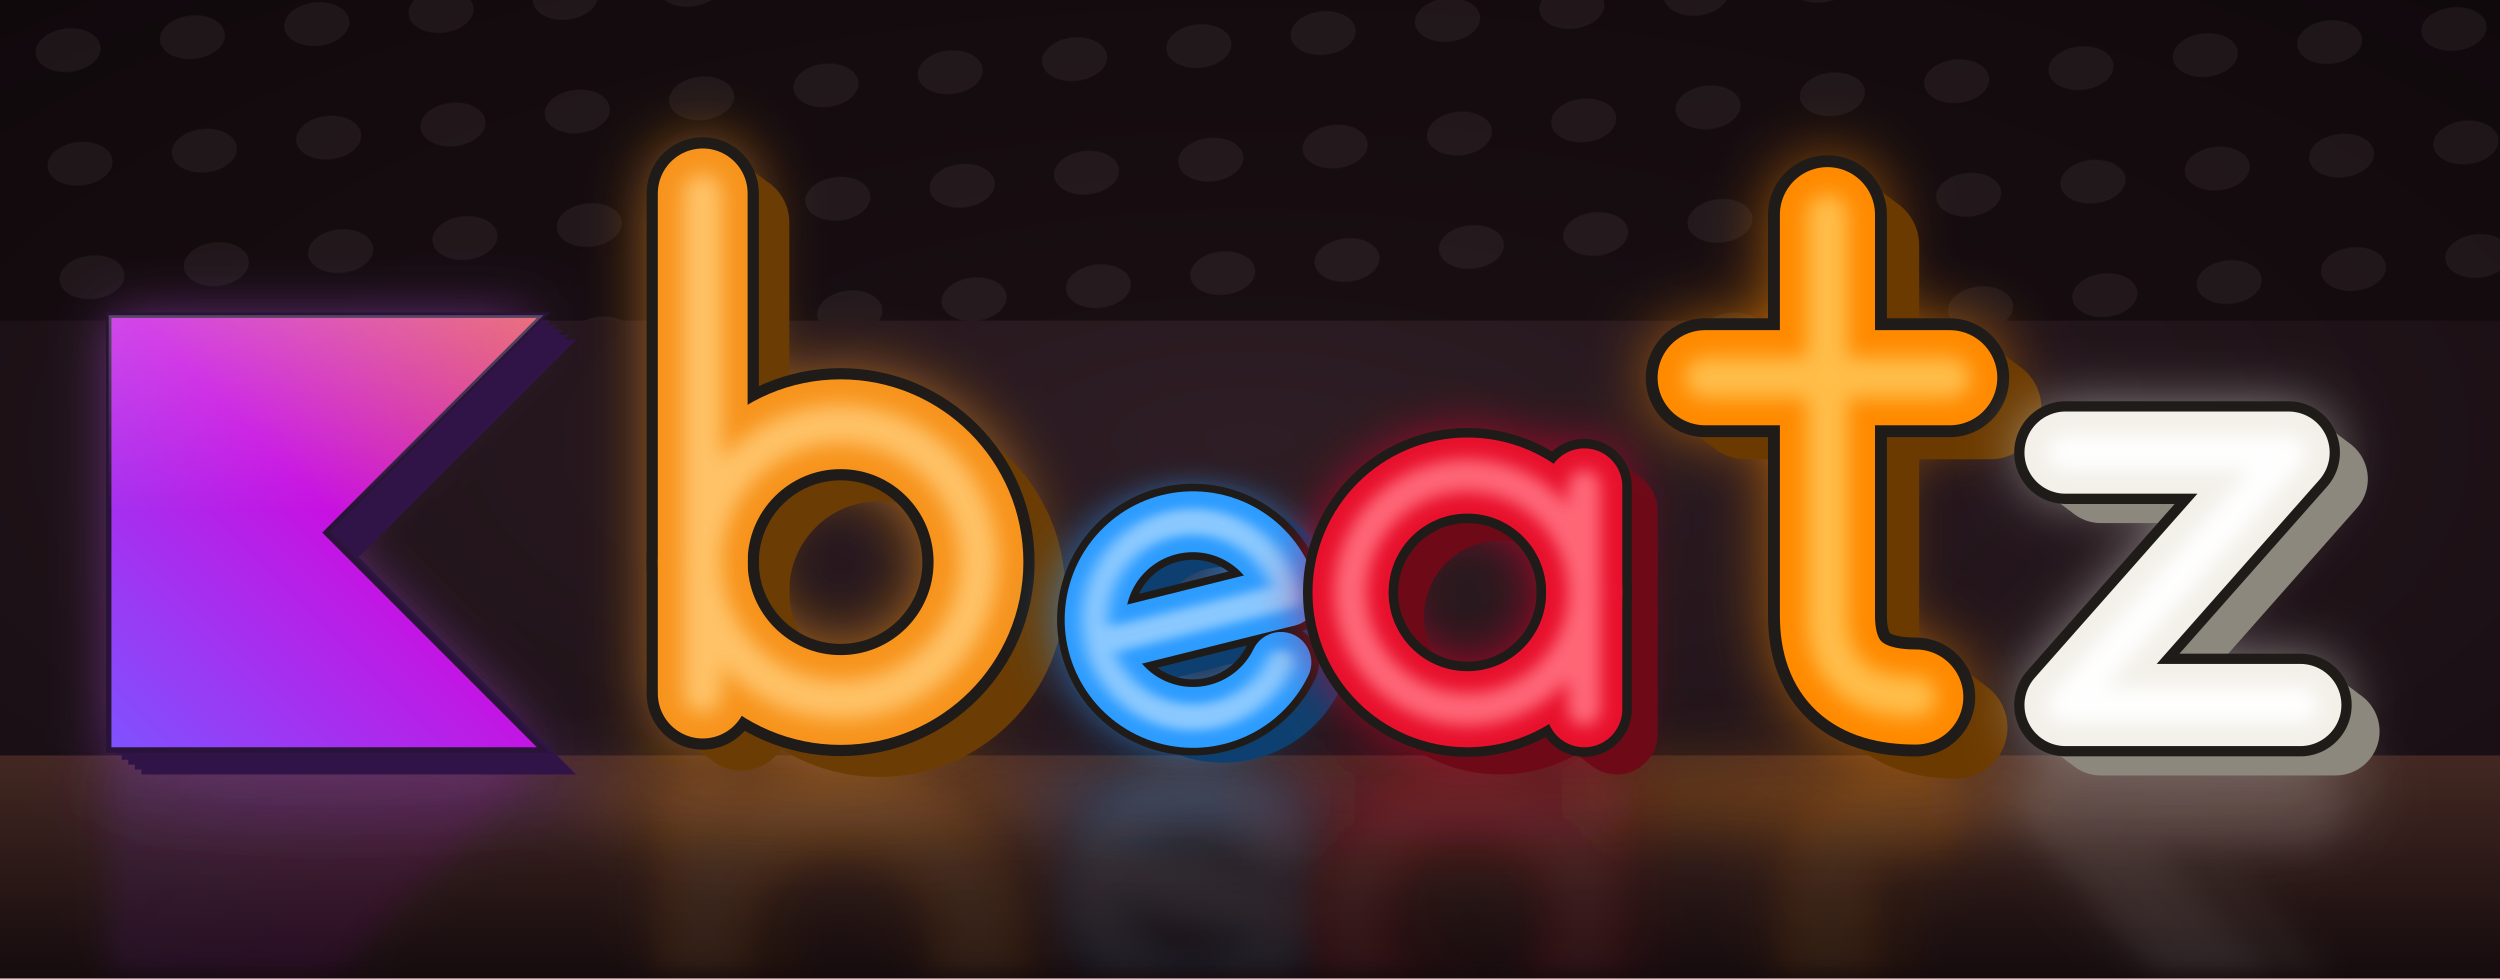
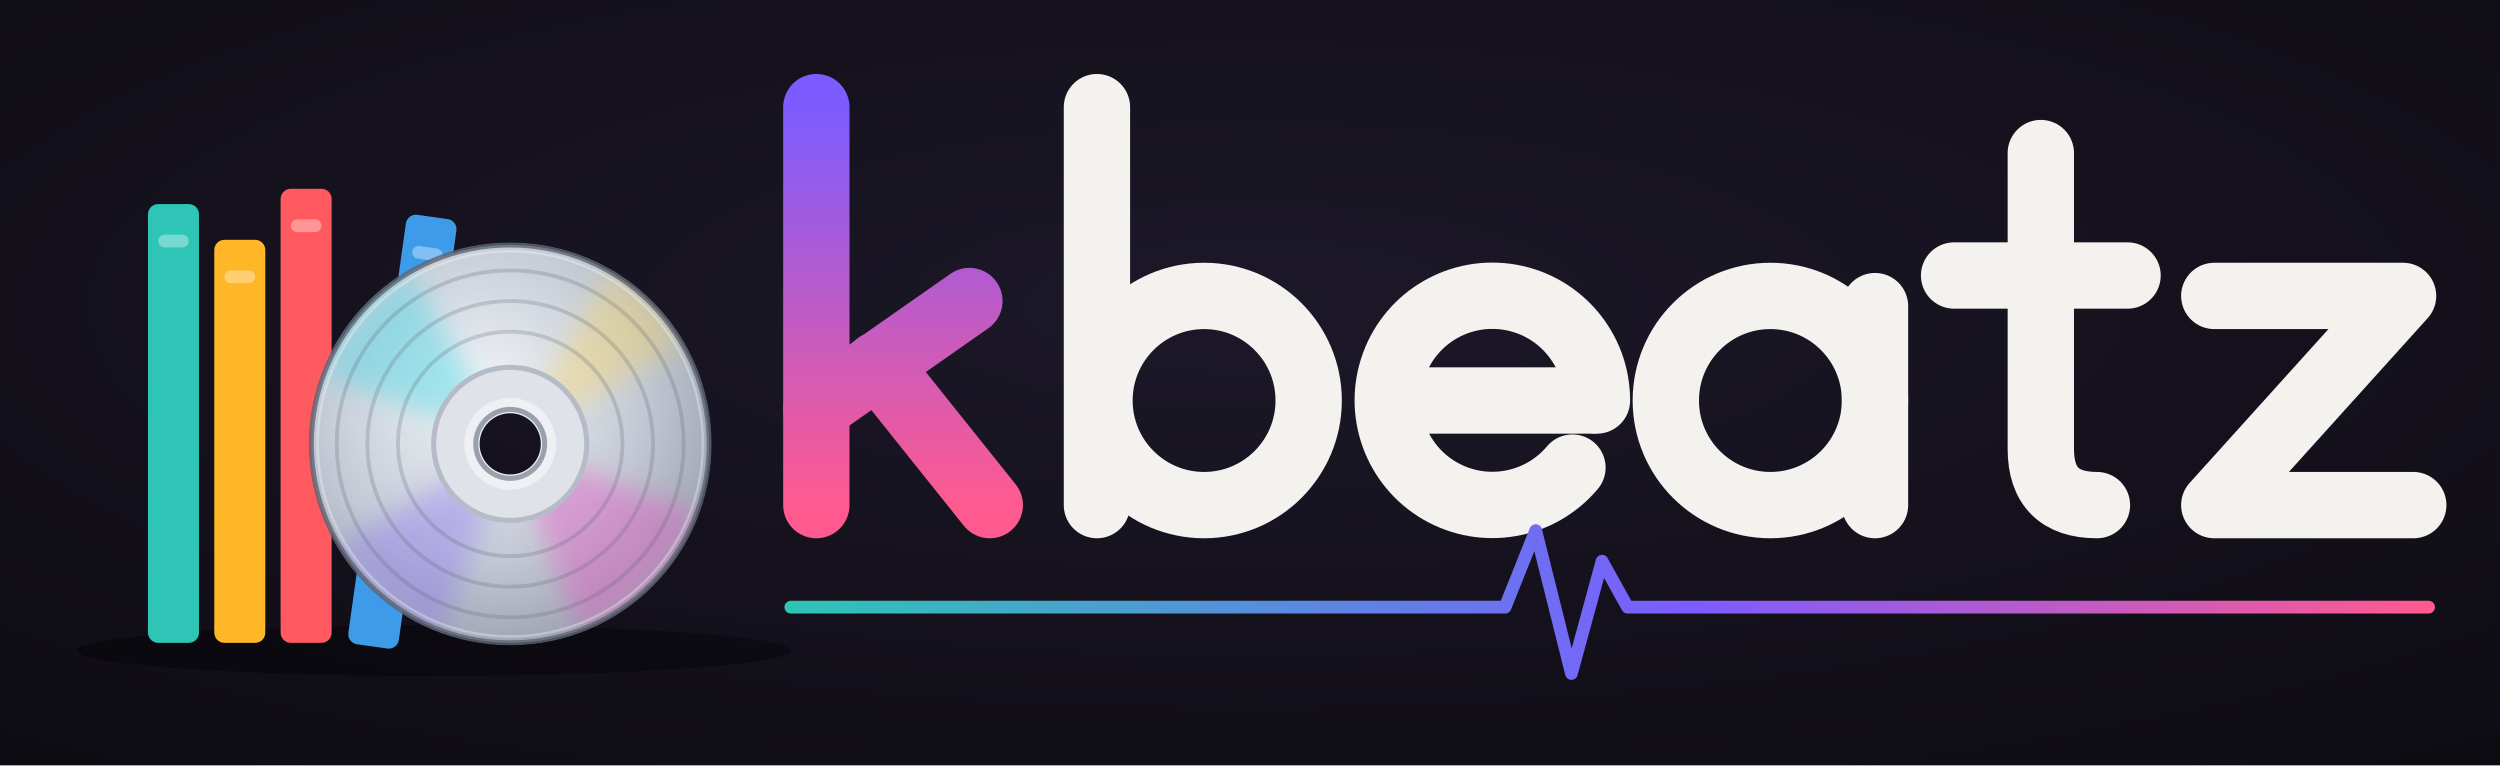
- <svg xmlns="http://www.w3.org/2000/svg" xmlns:xlink="http://www.w3.org/1999/xlink" viewBox="0 0 920 360" width="920" height="360" role="img" aria-label="kbeatz logo">
+ <svg xmlns="http://www.w3.org/2000/svg" xmlns:xlink="http://www.w3.org/1999/xlink" viewBox="0 0 980 300" width="980" height="300" role="img" aria-label="kbeatz logo">
  <defs>
-     <linearGradient id="kotlin-gradient" x1="99.6%" y1="0.4%" x2="0.4%" y2="99.6%">
-       <stop offset="0%" stop-color="#E44857" />
-       <stop offset="47%" stop-color="#C711E1" />
-       <stop offset="100%" stop-color="#7F52FF" />
+     <radialGradient id="bg-gradient" cx="50%" cy="40%" r="80%">
+       <stop offset="0%" stop-color="#1c1828" />
+       <stop offset="100%" stop-color="#0d0b12" />
+     </radialGradient>
+     <radialGradient id="disc-base" cx="42%" cy="38%" r="75%">
+       <stop offset="0%" stop-color="#f4f6f9" />
+       <stop offset="55%" stop-color="#c3c9d4" />
+       <stop offset="100%" stop-color="#8d94a2" />
+     </radialGradient>
+     <linearGradient id="k-accent" gradientUnits="userSpaceOnUse" x1="0" y1="12" x2="0" y2="168">
+       <stop offset="0%" stop-color="#7C5CFF" />
+       <stop offset="100%" stop-color="#FF5A8F" />
    </linearGradient>
-     <linearGradient id="k-sheen" x1="0%" y1="0%" x2="0%" y2="100%">
-       <stop offset="0%" stop-color="#ffffff" stop-opacity="0.22" />
-       <stop offset="45%" stop-color="#ffffff" stop-opacity="0" />
+     <linearGradient id="pulse-gradient" x1="0%" y1="0%" x2="100%" y2="0%">
+       <stop offset="0%" stop-color="#2EC4B6" />
+       <stop offset="55%" stop-color="#7C5CFF" />
+       <stop offset="100%" stop-color="#FF5A8F" />
    </linearGradient>
-     <radialGradient id="wall-gradient" cx="50%" cy="45%" r="80%">
-       <stop offset="0%" stop-color="#2e1d24" />
-       <stop offset="100%" stop-color="#120a0e" />
-     </radialGradient>
-     <linearGradient id="floor-gradient" x1="0%" y1="0%" x2="0%" y2="100%">
-       <stop offset="0%" stop-color="#432822" />
-       <stop offset="100%" stop-color="#150b0d" />
-     </linearGradient>
-     <pattern id="wall-dots" width="46" height="42" patternUnits="userSpaceOnUse" patternTransform="rotate(-6)">
-       <ellipse cx="23" cy="21" rx="12" ry="8" fill="#e8e4da" />
-     </pattern>
-     <filter id="glow" x="-60%" y="-60%" width="220%" height="220%">
-       <feGaussianBlur stdDeviation="10" />
-     </filter>
-     <filter id="hot-core" x="-40%" y="-40%" width="180%" height="180%">
-       <feGaussianBlur stdDeviation="3" />
-     </filter>
-     <filter id="light-pool" x="-80%" y="-200%" width="260%" height="500%">
-       <feGaussianBlur stdDeviation="12" />
-     </filter>
-     <filter id="reflection-blur" x="-30%" y="-30%" width="160%" height="160%">
+     <filter id="sheen" x="-30%" y="-30%" width="160%" height="160%">
      <feGaussianBlur stdDeviation="5" />
    </filter>
-     <g id="letter-b" fill="none" stroke-linecap="round" stroke-linejoin="round">
+     <mask id="disc-hole">
+       <circle cx="200" cy="174" r="79" fill="#ffffff" />
+       <circle cx="200" cy="174" r="12" fill="#000000" />
+     </mask>
+     <g id="wm-k" fill="none" stroke-linecap="round" stroke-linejoin="round">
      <path d="M 20 12 L 20 168" />
-       <path d="M 20 127 a 43 43 0 1 0 86 0 a 43 43 0 1 0 -86 0" />
+       <path d="M 20 130 L 80 88" />
+       <path d="M 44 113 L 88 168" />
    </g>
-     <g id="letter-e" fill="none" stroke-linecap="round" stroke-linejoin="round">
-       <path d="M 100 125 A 45 45 0 1 0 89.5 153.9" />
-       <path d="M 14 125 L 98 125" />
+     <g id="wm-b" fill="none" stroke-linecap="round" stroke-linejoin="round">
+       <path d="M 20 12 L 20 168" />
+       <path d="M 21 127 a 41 41 0 1 0 82 0 a 41 41 0 1 0 -82 0" />
    </g>
-     <g id="letter-a" fill="none" stroke-linecap="round" stroke-linejoin="round">
-       <path d="M 12 127 a 43 43 0 1 0 86 0 a 43 43 0 1 0 -86 0" />
-       <path d="M 98 88 L 98 170" />
+     <g id="wm-e" fill="none" stroke-linecap="round" stroke-linejoin="round">
+       <path d="M 96 127 A 41 41 0 1 0 86.4 153.3" />
+       <path d="M 18 127 L 94 127" />
    </g>
-     <g id="letter-t" fill="none" stroke-linecap="round" stroke-linejoin="round">
-       <path d="M 50 28 L 50 146 Q 50 170 76 170" />
-       <path d="M 14 76 L 86 76" />
+     <g id="wm-a" fill="none" stroke-linecap="round" stroke-linejoin="round">
+       <path d="M 11 127 a 41 41 0 1 0 82 0 a 41 41 0 1 0 -82 0" />
+       <path d="M 93 90 L 93 168" />
    </g>
-     <g id="letter-z" fill="none" stroke-linecap="round" stroke-linejoin="round">
-       <path d="M 14 82 L 90 82 L 14 168 L 94 168" />
+     <g id="wm-t" fill="none" stroke-linecap="round" stroke-linejoin="round">
+       <path d="M 48 30 L 48 146 Q 48 168 70 168" />
+       <path d="M 14 78 L 82 78" />
    </g>
-     <path id="k-mark" d="M 0 0 H 160 L 80 80 L 160 160 H 0 Z" />
-     <g id="artwork">
-       <g transform="translate(40,116)">
-         <use xlink:href="#k-mark" fill="#B14FE0" filter="url(#glow)" opacity="0.5" />
-         <g fill="#311447">
-           <use xlink:href="#k-mark" transform="translate(12,9)" />
-           <use xlink:href="#k-mark" transform="translate(9.6,7.2)" />
-           <use xlink:href="#k-mark" transform="translate(7.2,5.4)" />
-           <use xlink:href="#k-mark" transform="translate(4.8,3.6)" />
-           <use xlink:href="#k-mark" transform="translate(2.4,1.8)" />
-         </g>
-         <use xlink:href="#k-mark" fill="url(#kotlin-gradient)" stroke="#2a1338" stroke-width="2" />
-         <use xlink:href="#k-mark" fill="url(#k-sheen)" />
-       </g>
-       <g transform="translate(235,57) scale(1.18)">
-         <use xlink:href="#letter-b" stroke="#F7941D" stroke-width="30" filter="url(#glow)" opacity="0.75" />
-         <g stroke="#6b3d05" stroke-width="30">
-           <use xlink:href="#letter-b" transform="translate(12,9)" />
-           <use xlink:href="#letter-b" transform="translate(9.6,7.2)" />
-           <use xlink:href="#letter-b" transform="translate(7.2,5.4)" />
-           <use xlink:href="#letter-b" transform="translate(4.8,3.6)" />
-           <use xlink:href="#letter-b" transform="translate(2.4,1.8)" />
-         </g>
-         <use xlink:href="#letter-b" stroke="#1f1b18" stroke-width="35" />
-         <use xlink:href="#letter-b" stroke="#F7941D" stroke-width="28" />
-         <use xlink:href="#letter-b" stroke="#FFC46B" stroke-width="12" filter="url(#hot-core)" opacity="0.95" />
-       </g>
-       <g transform="translate(395,128) scale(0.8) rotate(-14 55 125)">
-         <use xlink:href="#letter-e" stroke="#2D9CFF" stroke-width="30" filter="url(#glow)" opacity="0.75" />
-         <g stroke="#0d4070" stroke-width="30">
-           <use xlink:href="#letter-e" transform="translate(12,9)" />
-           <use xlink:href="#letter-e" transform="translate(9.6,7.2)" />
-           <use xlink:href="#letter-e" transform="translate(7.2,5.4)" />
-           <use xlink:href="#letter-e" transform="translate(4.8,3.6)" />
-           <use xlink:href="#letter-e" transform="translate(2.4,1.8)" />
-         </g>
-         <use xlink:href="#letter-e" stroke="#1f1b18" stroke-width="35" />
-         <use xlink:href="#letter-e" stroke="#2D9CFF" stroke-width="28" />
-         <use xlink:href="#letter-e" stroke="#8FCBFF" stroke-width="12" filter="url(#hot-core)" opacity="0.95" />
-       </g>
-       <g transform="translate(485,91)">
-         <use xlink:href="#letter-a" stroke="#E8112D" stroke-width="30" filter="url(#glow)" opacity="0.75" />
-         <g stroke="#6e0a18" stroke-width="30">
-           <use xlink:href="#letter-a" transform="translate(12,9)" />
-           <use xlink:href="#letter-a" transform="translate(9.6,7.2)" />
-           <use xlink:href="#letter-a" transform="translate(7.2,5.4)" />
-           <use xlink:href="#letter-a" transform="translate(4.8,3.6)" />
-           <use xlink:href="#letter-a" transform="translate(2.4,1.8)" />
-         </g>
-         <use xlink:href="#letter-a" stroke="#1f1b18" stroke-width="35" />
-         <use xlink:href="#letter-a" stroke="#E8112D" stroke-width="28" />
-         <use xlink:href="#letter-a" stroke="#FF6B7A" stroke-width="12" filter="url(#hot-core)" opacity="0.95" />
-       </g>
-       <g transform="translate(610,44) scale(1.25)">
-         <use xlink:href="#letter-t" stroke="#FF8A00" stroke-width="30" filter="url(#glow)" opacity="0.75" />
-         <g stroke="#6b3a00" stroke-width="30">
-           <use xlink:href="#letter-t" transform="translate(12,9)" />
-           <use xlink:href="#letter-t" transform="translate(9.6,7.2)" />
-           <use xlink:href="#letter-t" transform="translate(7.2,5.4)" />
-           <use xlink:href="#letter-t" transform="translate(4.8,3.6)" />
-           <use xlink:href="#letter-t" transform="translate(2.4,1.8)" />
-         </g>
-         <use xlink:href="#letter-t" stroke="#1f1b18" stroke-width="35" />
-         <use xlink:href="#letter-t" stroke="#FF8A00" stroke-width="28" />
-         <use xlink:href="#letter-t" stroke="#FFC04D" stroke-width="12" filter="url(#hot-core)" opacity="0.95" />
-       </g>
-       <g transform="translate(745,78) scale(1.08)">
-         <use xlink:href="#letter-z" stroke="#F2F0E9" stroke-width="30" filter="url(#glow)" opacity="0.6" />
-         <g stroke="#8d887e" stroke-width="30">
-           <use xlink:href="#letter-z" transform="translate(12,9)" />
-           <use xlink:href="#letter-z" transform="translate(9.6,7.2)" />
-           <use xlink:href="#letter-z" transform="translate(7.2,5.4)" />
-           <use xlink:href="#letter-z" transform="translate(4.8,3.6)" />
-           <use xlink:href="#letter-z" transform="translate(2.4,1.8)" />
-         </g>
-         <use xlink:href="#letter-z" stroke="#1f1b18" stroke-width="35" />
-         <use xlink:href="#letter-z" stroke="#F2F0E9" stroke-width="28" />
-         <use xlink:href="#letter-z" stroke="#FFFFFF" stroke-width="12" filter="url(#hot-core)" opacity="0.95" />
-       </g>
+     <g id="wm-z" fill="none" stroke-linecap="round" stroke-linejoin="round">
+       <path d="M 14 86 L 88 86 L 14 168 L 92 168" />
    </g>
  </defs>
-   <rect width="920" height="360" fill="url(#wall-gradient)" />
-   <rect width="920" height="118" fill="#0b0508" opacity="0.55" />
-   <rect width="920" height="118" fill="url(#wall-dots)" opacity="0.06" />
-   <rect y="278" width="920" height="82" fill="url(#floor-gradient)" />
-   <g filter="url(#light-pool)">
-     <ellipse cx="125" cy="290" rx="95" ry="13" fill="#9A4FFF" opacity="0.22" />
-     <ellipse cx="300" cy="292" rx="90" ry="13" fill="#F7941D" opacity="0.26" />
-     <ellipse cx="432" cy="294" rx="55" ry="9" fill="#2D9CFF" opacity="0.30" />
-     <ellipse cx="538" cy="294" rx="70" ry="11" fill="#E8112D" opacity="0.26" />
-     <ellipse cx="672" cy="292" rx="85" ry="12" fill="#FF8A00" opacity="0.26" />
-     <ellipse cx="800" cy="292" rx="75" ry="11" fill="#F2F0E9" opacity="0.18" />
+   <rect width="980" height="300" fill="url(#bg-gradient)" />
+   <ellipse cx="170" cy="255" rx="140" ry="10" fill="#000000" opacity="0.35" />
+   <g>
+     <rect x="58" y="80" width="20" height="172" rx="4" fill="#2EC4B6" />
+     <rect x="62" y="92" width="12" height="5" rx="2.5" fill="#ffffff" opacity="0.35" />
+     <rect x="84" y="94" width="20" height="158" rx="4" fill="#FFB627" />
+     <rect x="88" y="106" width="12" height="5" rx="2.5" fill="#ffffff" opacity="0.35" />
+     <rect x="110" y="74" width="20" height="178" rx="4" fill="#FF5A5F" />
+     <rect x="114" y="86" width="12" height="5" rx="2.5" fill="#ffffff" opacity="0.35" />
+     <g transform="rotate(8 136 252)">
+       <rect x="136" y="82" width="20" height="170" rx="4" fill="#3D9BE9" />
+       <rect x="140" y="94" width="12" height="5" rx="2.5" fill="#ffffff" opacity="0.35" />
+     </g>
  </g>
-   <use xlink:href="#artwork" transform="translate(0,556) scale(1,-1)" opacity="0.1" filter="url(#reflection-blur)" />
-   <use xlink:href="#artwork" />
+   <g mask="url(#disc-hole)">
+     <circle cx="200" cy="174" r="78" fill="url(#disc-base)" />
+     <g filter="url(#sheen)">
+       <path d="M 200 174 L 126.7 147.3 A 78 78 0 0 1 161 106.5 Z" fill="#37d6e6" opacity="0.4" />
+       <path d="M 200 174 L 273.3 200.7 A 78 78 0 0 1 226.7 247.3 Z" fill="#e64fc4" opacity="0.4" />
+       <path d="M 200 174 L 239 106.5 A 78 78 0 0 1 267.5 135 Z" fill="#ffd84d" opacity="0.35" />
+       <path d="M 200 174 L 132.5 213 A 78 78 0 0 0 173 250.2 Z" fill="#7C5CFF" opacity="0.3" />
+     </g>
+     <circle cx="200" cy="174" r="68" fill="none" stroke="#5e6675" stroke-width="1.5" opacity="0.25" />
+     <circle cx="200" cy="174" r="56" fill="none" stroke="#5e6675" stroke-width="1.5" opacity="0.25" />
+     <circle cx="200" cy="174" r="44" fill="none" stroke="#5e6675" stroke-width="1.5" opacity="0.25" />
+     <circle cx="200" cy="174" r="30" fill="#dfe3e9" />
+     <circle cx="200" cy="174" r="30" fill="none" stroke="#b6bcc7" stroke-width="2" />
+     <circle cx="200" cy="174" r="18" fill="#eef0f4" />
+     <circle cx="200" cy="174" r="13.5" fill="none" stroke="#9aa1ad" stroke-width="2" />
+     <circle cx="200" cy="174" r="78" fill="none" stroke="#5d6573" stroke-width="2" opacity="0.8" />
+     <circle cx="200" cy="174" r="75.5" fill="none" stroke="#ffffff" stroke-width="1" opacity="0.3" />
+   </g>
+   <g stroke-width="26">
+     <use xlink:href="#wm-k" transform="translate(300,30)" stroke="url(#k-accent)" />
+     <use xlink:href="#wm-b" transform="translate(410,30)" stroke="#F4F2EE" />
+     <use xlink:href="#wm-e" transform="translate(530,30)" stroke="#F4F2EE" />
+     <use xlink:href="#wm-a" transform="translate(642,30)" stroke="#F4F2EE" />
+     <use xlink:href="#wm-t" transform="translate(752,30)" stroke="#F4F2EE" />
+     <use xlink:href="#wm-z" transform="translate(854,30)" stroke="#F4F2EE" />
+   </g>
+   <path d="M 310 238 H 590 l 12 -30 l 14 56 l 12 -44 l 10 18 H 952" fill="none" stroke="url(#pulse-gradient)" stroke-width="5" stroke-linecap="round" stroke-linejoin="round" />
</svg>
